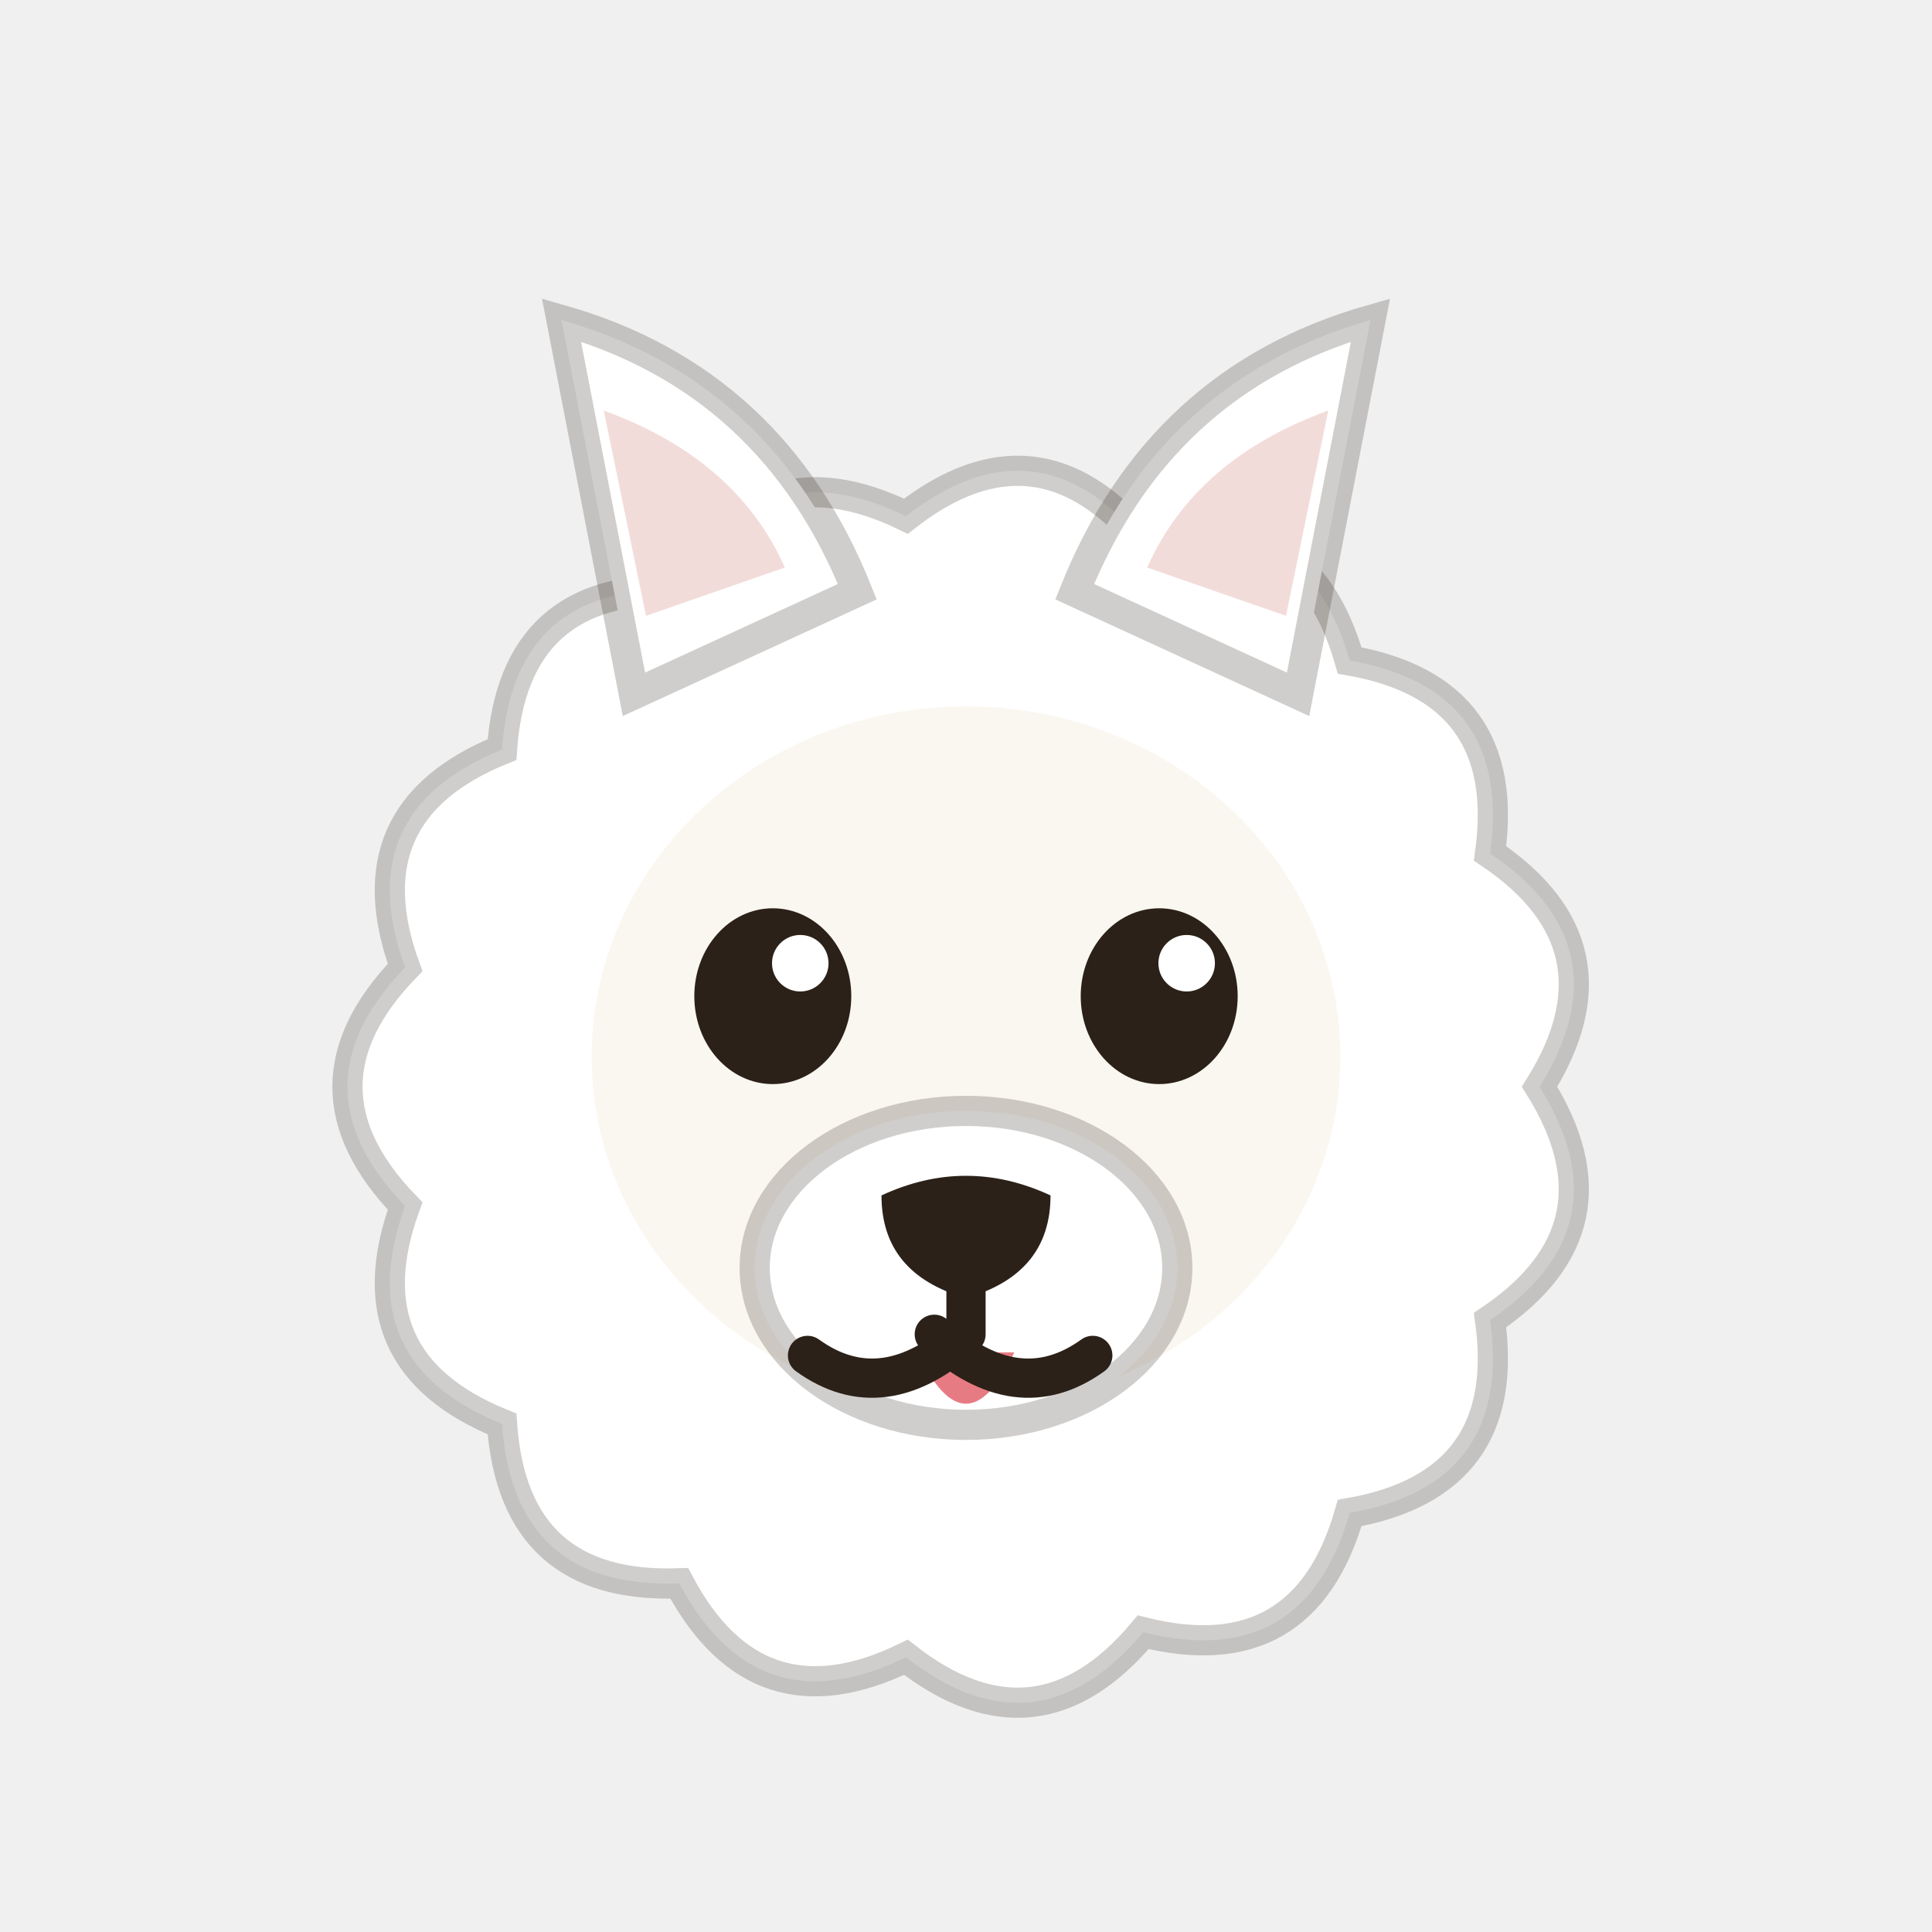
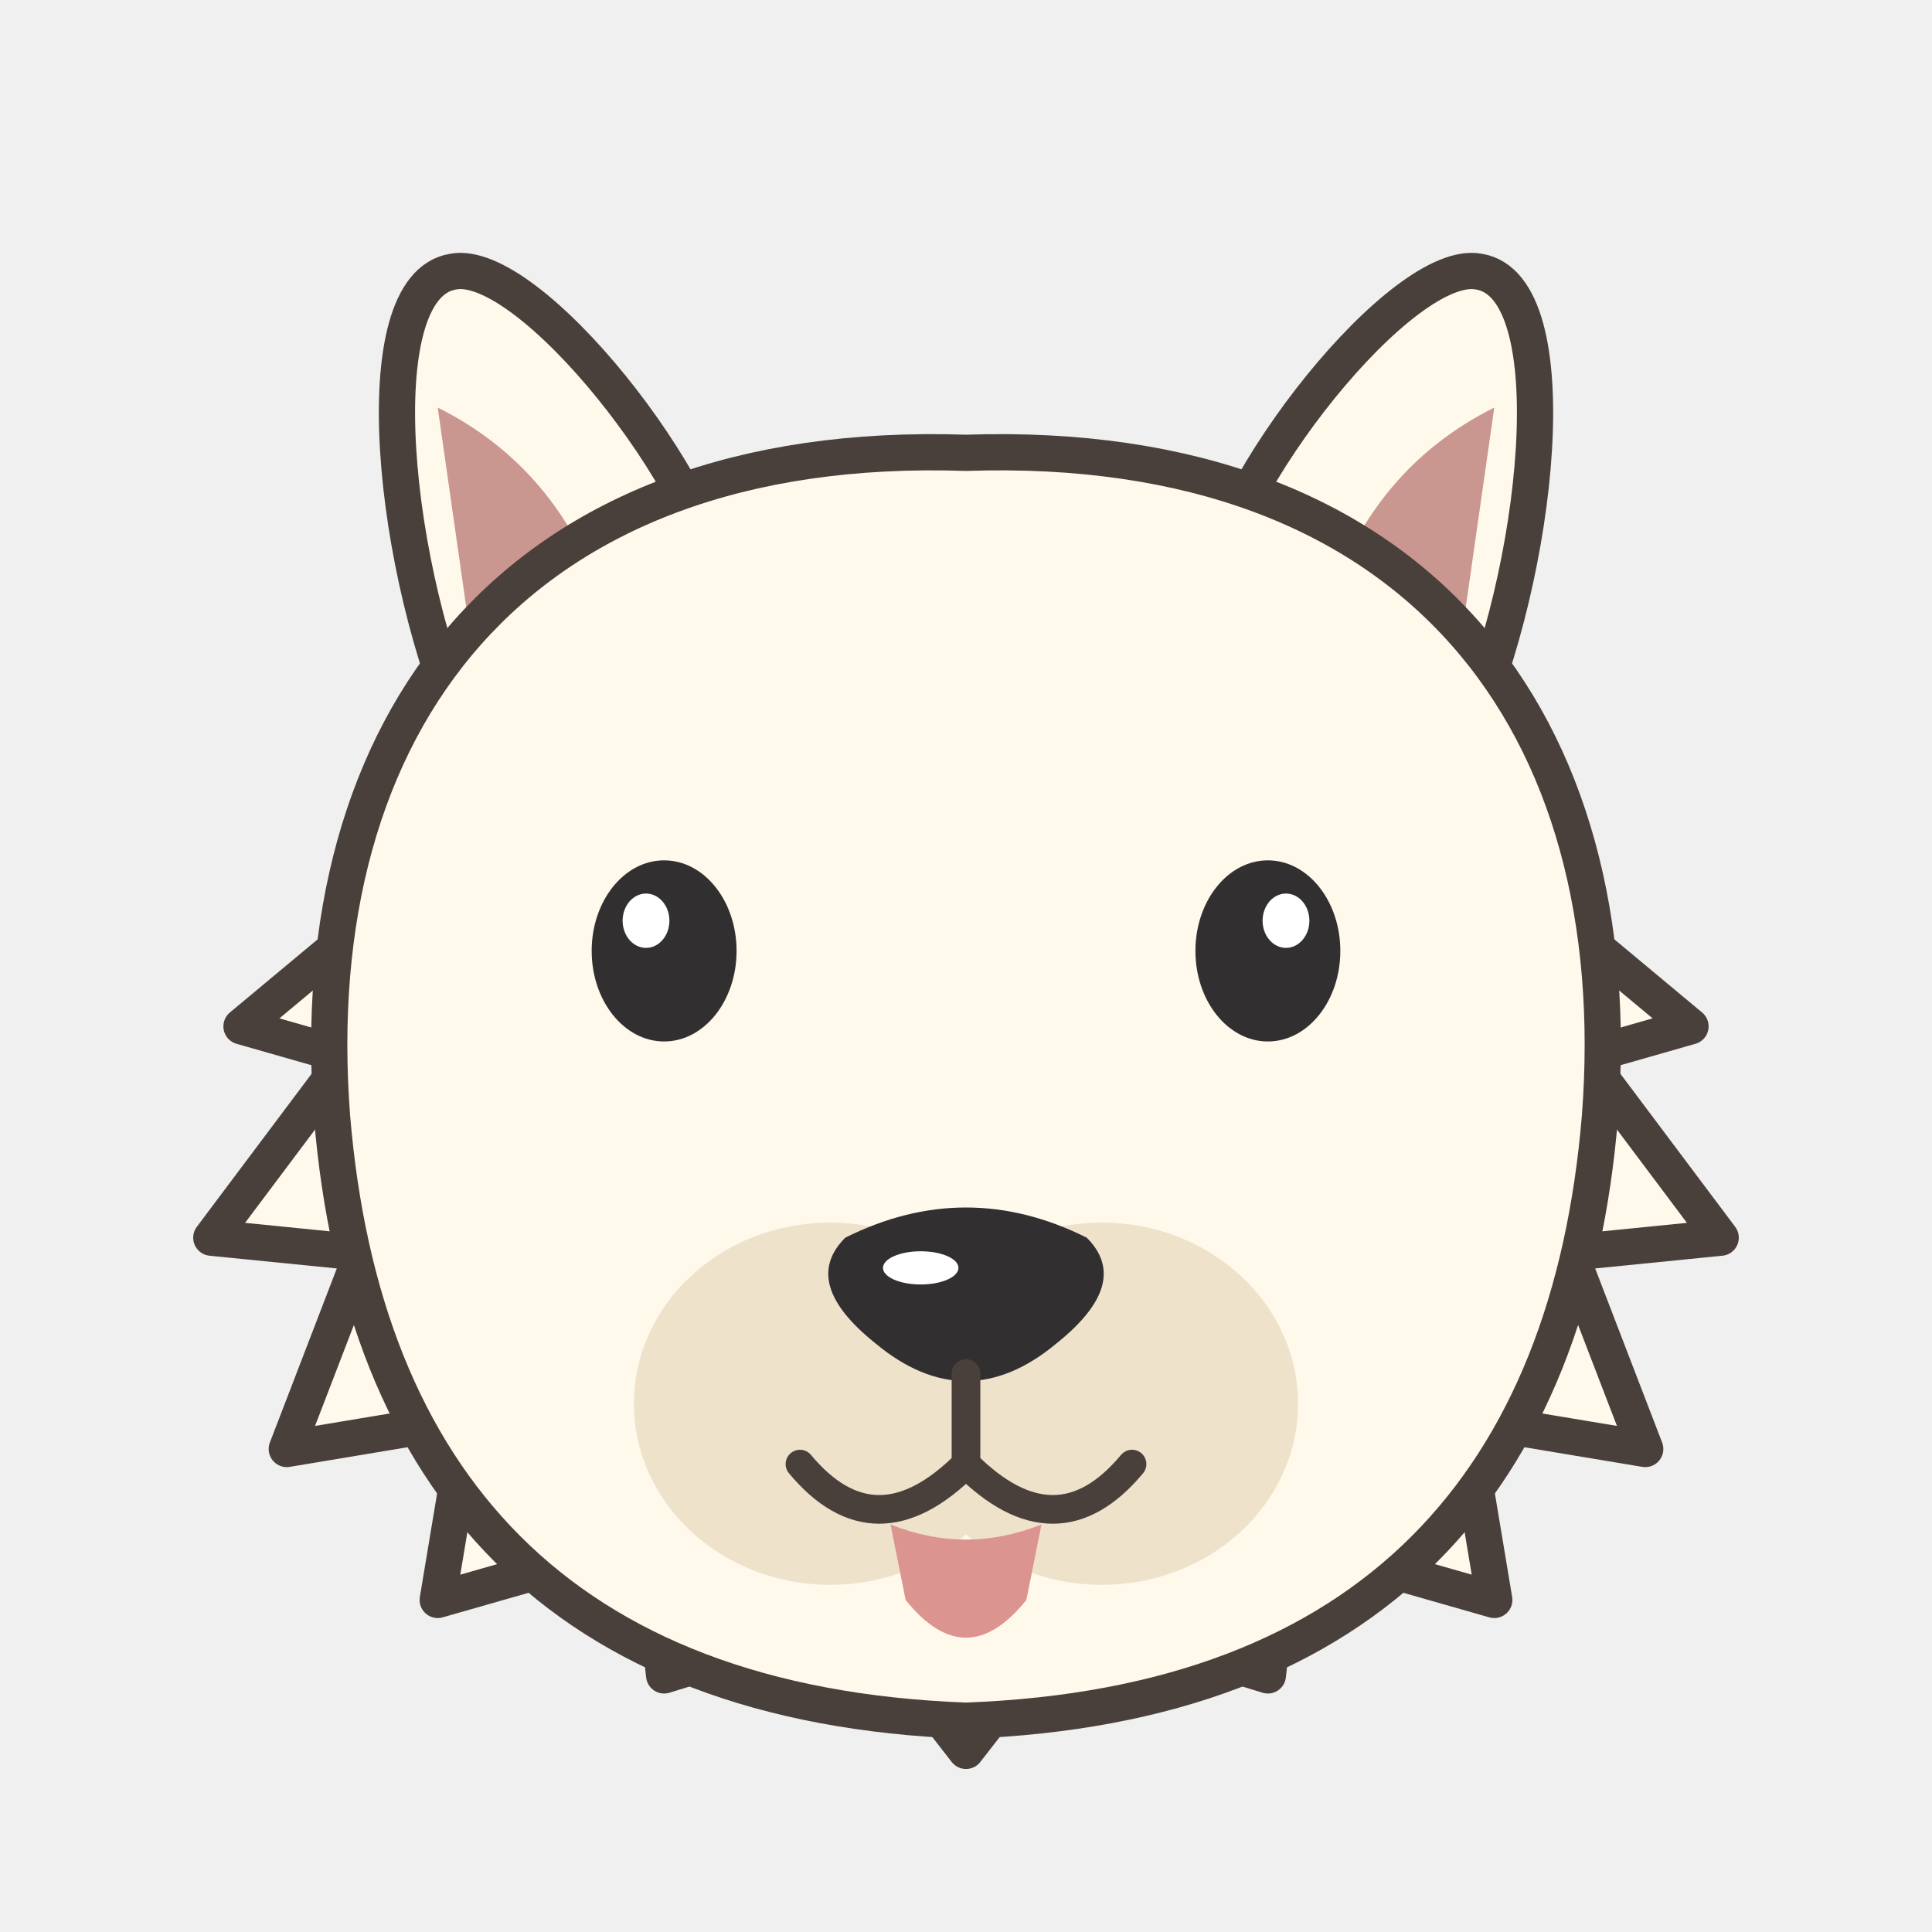
- <svg xmlns="http://www.w3.org/2000/svg" viewBox="0 0 64 64" role="img" aria-label="Samoyed">
-   <path d="M51.00 36.00Q53.91 40.66 49.36 43.73Q50.12 49.17 44.71 50.12Q43.20 55.40 37.87 54.07Q34.34 58.28 30.01 54.90Q25.08 57.30 22.50 52.45Q17.01 52.65 16.63 47.17Q11.54 45.11 13.42 39.95Q9.60 36.00 13.42 32.05Q11.54 26.89 16.63 24.83Q17.01 19.35 22.50 19.55Q25.08 14.70 30.01 17.10Q34.34 13.72 37.87 17.93Q43.20 16.60 44.71 21.88Q50.12 22.83 49.36 28.27Q53.91 31.34 51.00 36.00Z" fill="#FFFFFF" stroke="rgba(43,33,24,.22)" stroke-width="1" />
-   <path d="M21 23L18.6 10.6Q25.6 12.6 28.4 19.6Z" fill="#FFFFFF" stroke="rgba(43,33,24,.22)" stroke-width="1" />
-   <g transform="translate(64 0) scale(-1 1)">
-     <path d="M21 23L18.6 10.6Q25.6 12.6 28.4 19.6Z" fill="#FFFFFF" stroke="rgba(43,33,24,.22)" stroke-width="1" />
-   </g>
-   <path d="M21.4 20.4L20 13.6Q24.4 15.2 26 18.8Z" fill="#F2DCDA" />
-   <g transform="translate(64 0) scale(-1 1)">
-     <path d="M21.4 20.4L20 13.6Q24.4 15.2 26 18.8Z" fill="#F2DCDA" />
-   </g>
-   <ellipse cx="32" cy="35" rx="12.4" ry="11.6" fill="#FAF7F1" />
-   <ellipse cx="32" cy="42" rx="7" ry="5.2" fill="#FFFFFF" stroke="rgba(43,33,24,.22)" stroke-width="1" />
-   <ellipse cx="25.6" cy="33" rx="2.6" ry="2.912" fill="#2B2118" />
-   <circle cx="26.51" cy="31.908" r="0.936" fill="#fff" />
-   <ellipse cx="38.4" cy="33" rx="2.6" ry="2.912" fill="#2B2118" />
-   <circle cx="39.31" cy="31.908" r="0.936" fill="#fff" />
-   <path d="M30.4 44.8q1.6 3.4 3.2 0z" fill="#E77B83" />
-   <path d="M32 42.8v1.4m0 0q-2.75 2.5 -5.25 .7m4.2 -.7q2.75 2.5 5.25 .7" stroke="#2B2118" stroke-width="1.3" stroke-linecap="round" fill="none" />
-   <path d="M29.2 39.6q2.8 -1.3 5.6 0q0 2.6 -2.8 3.4q-2.8 -.8 -2.8 -3.4z" fill="#2B2118" />
+ <svg xmlns="http://www.w3.org/2000/svg" width="128" height="128" viewBox="0 0 128 128" fill="none">
+   <path d="M31 49C26 38 24 19 30 18C35 17 47 32 48 40L31 49Z" fill="#FFF9EC" stroke-width="2.4" stroke-linecap="round" stroke-linejoin="round" stroke="#4A403B" />
+   <path d="M97 49C102 38 104 19 98 18C93 17 81 32 80 40L97 49Z" fill="#FFF9EC" stroke-width="2.4" stroke-linecap="round" stroke-linejoin="round" stroke="#4A403B" />
+   <path d="M31 41L29 27C34.333 29.667 38 34 40 40L31 41Z" fill="#CA9690" />
+   <path d="M97 41L99 27C93.667 29.667 90 34 88 40L97 41Z" fill="#CA9690" />
+   <path d="M28 58L16 68L23 70L14 82L24 83L19 96L31 94L29 106L43 102L44 111L57 107L64 116L71 107L84 111L85 102L99 106L97 94L109 96L104 83L114 82L105 70L112 68L100 58H28Z" fill="#FFF9EC" stroke-width="2.4" stroke-linecap="round" stroke-linejoin="round" stroke="#4A403B" />
+   <path d="M64 30C94 29 108 48 106 74C104 98 91 113 64 114C37 113 24 98 22 74C20 48 34 29 64 30Z" fill="#FFF9EC" stroke-width="2.4" stroke-linecap="round" stroke-linejoin="round" stroke="#4A403B" />
+   <path d="M44 69C46.651 69 48.8 66.314 48.8 63C48.8 59.686 46.651 57 44 57C41.349 57 39.2 59.686 39.2 63C39.2 66.314 41.349 69 44 69Z" fill="#322F30" />
+   <path d="M84 69C86.651 69 88.8 66.314 88.8 63C88.8 59.686 86.651 57 84 57C81.349 57 79.2 59.686 79.2 63C79.2 66.314 81.349 69 84 69Z" fill="#322F30" />
+   <path d="M42.8 62.8C43.656 62.8 44.35 61.994 44.35 61C44.35 60.006 43.656 59.2 42.8 59.2C41.944 59.2 41.25 60.006 41.25 61C41.25 61.994 41.944 62.8 42.8 62.8Z" fill="white" />
+   <path d="M85.2 62.8C84.344 62.8 83.65 61.994 83.65 61C83.65 60.006 84.344 59.2 85.2 59.2C86.056 59.2 86.75 60.006 86.75 61C86.75 61.994 86.056 62.8 85.2 62.8Z" fill="white" />
+   <path d="M55 105C62.18 105 68 99.627 68 93C68 86.373 62.18 81 55 81C47.82 81 42 86.373 42 93C42 99.627 47.82 105 55 105Z" fill="#EEE2CB" />
+   <path d="M73 105C80.18 105 86 99.627 86 93C86 86.373 80.18 81 73 81C65.82 81 60 86.373 60 93C60 99.627 65.82 105 73 105Z" fill="#EEE2CB" />
+   <path d="M56 82C61.333 79.333 66.667 79.333 72 82C74 84 73.333 86.333 70 89C66 92.333 62 92.333 58 89C54.667 86.333 54 84 56 82Z" fill="#322F30" />
+   <path d="M61 85.1C62.381 85.1 63.5 84.608 63.5 84C63.5 83.392 62.381 82.9 61 82.9C59.619 82.9 58.5 83.392 58.5 84C58.5 84.608 59.619 85.1 61 85.1Z" fill="white" />
+   <path d="M64 91V97M64 97C60 101 56.333 101 53 97M64 97C68 101 71.667 101 75 97" stroke-width="1.9" stroke-linecap="round" stroke-linejoin="round" stroke="#4A403B" />
+   <path d="M59 101C62.333 102.333 65.667 102.333 69 101L68 106C65.333 109.333 62.667 109.333 60 106L59 101Z" fill="#DC9490" />
</svg>
